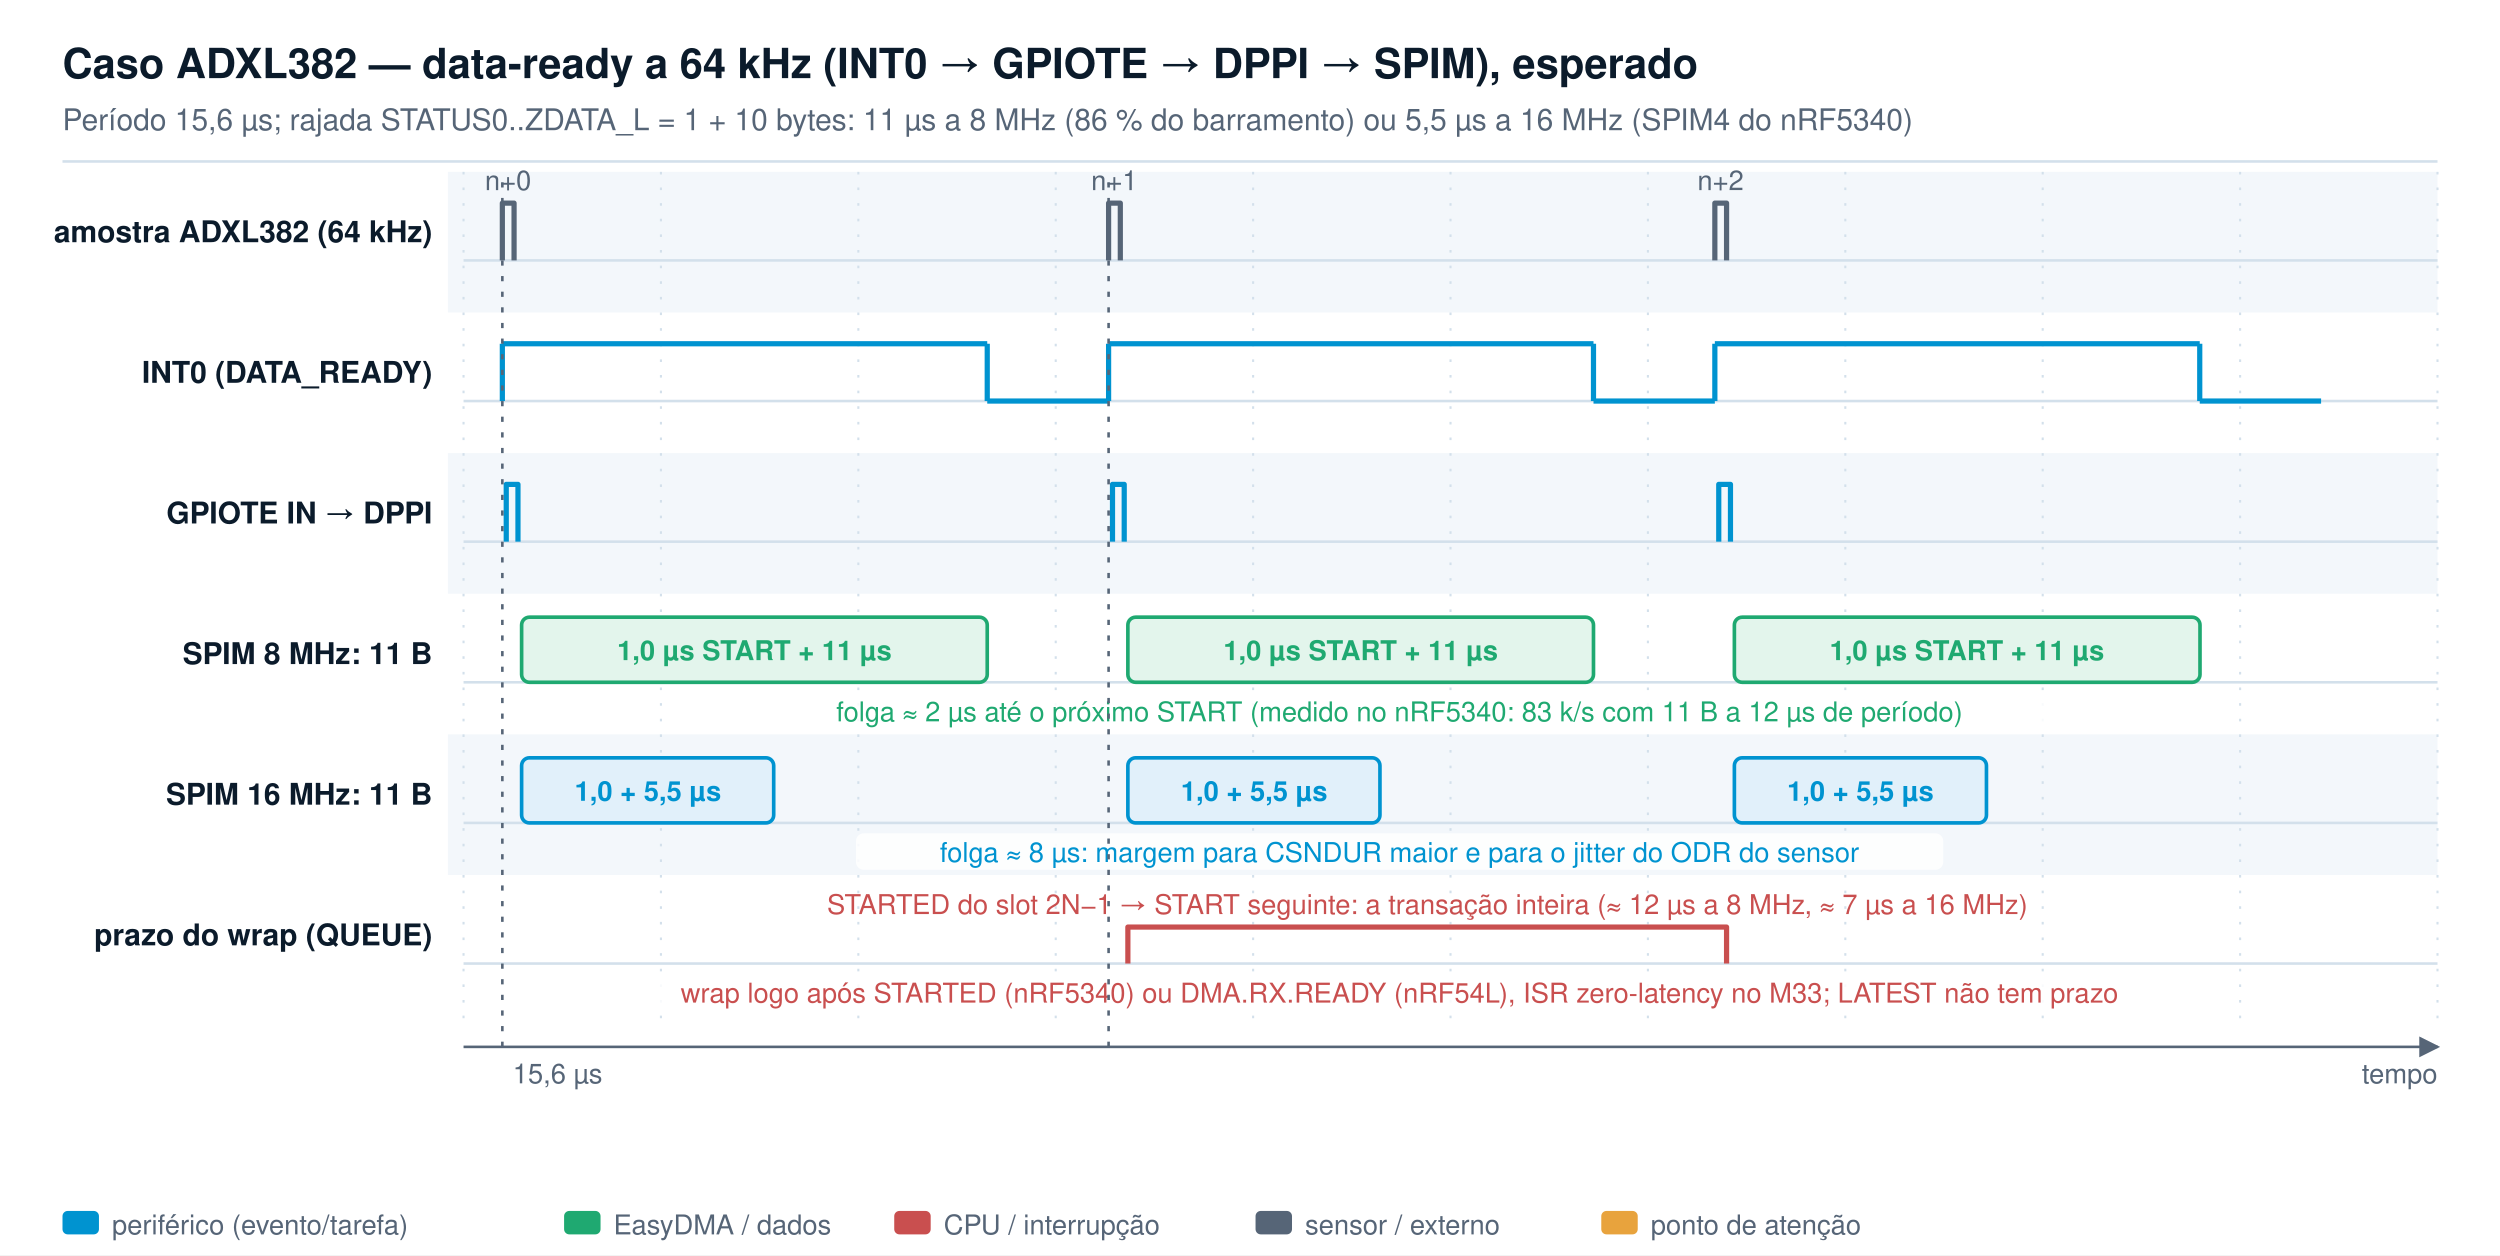
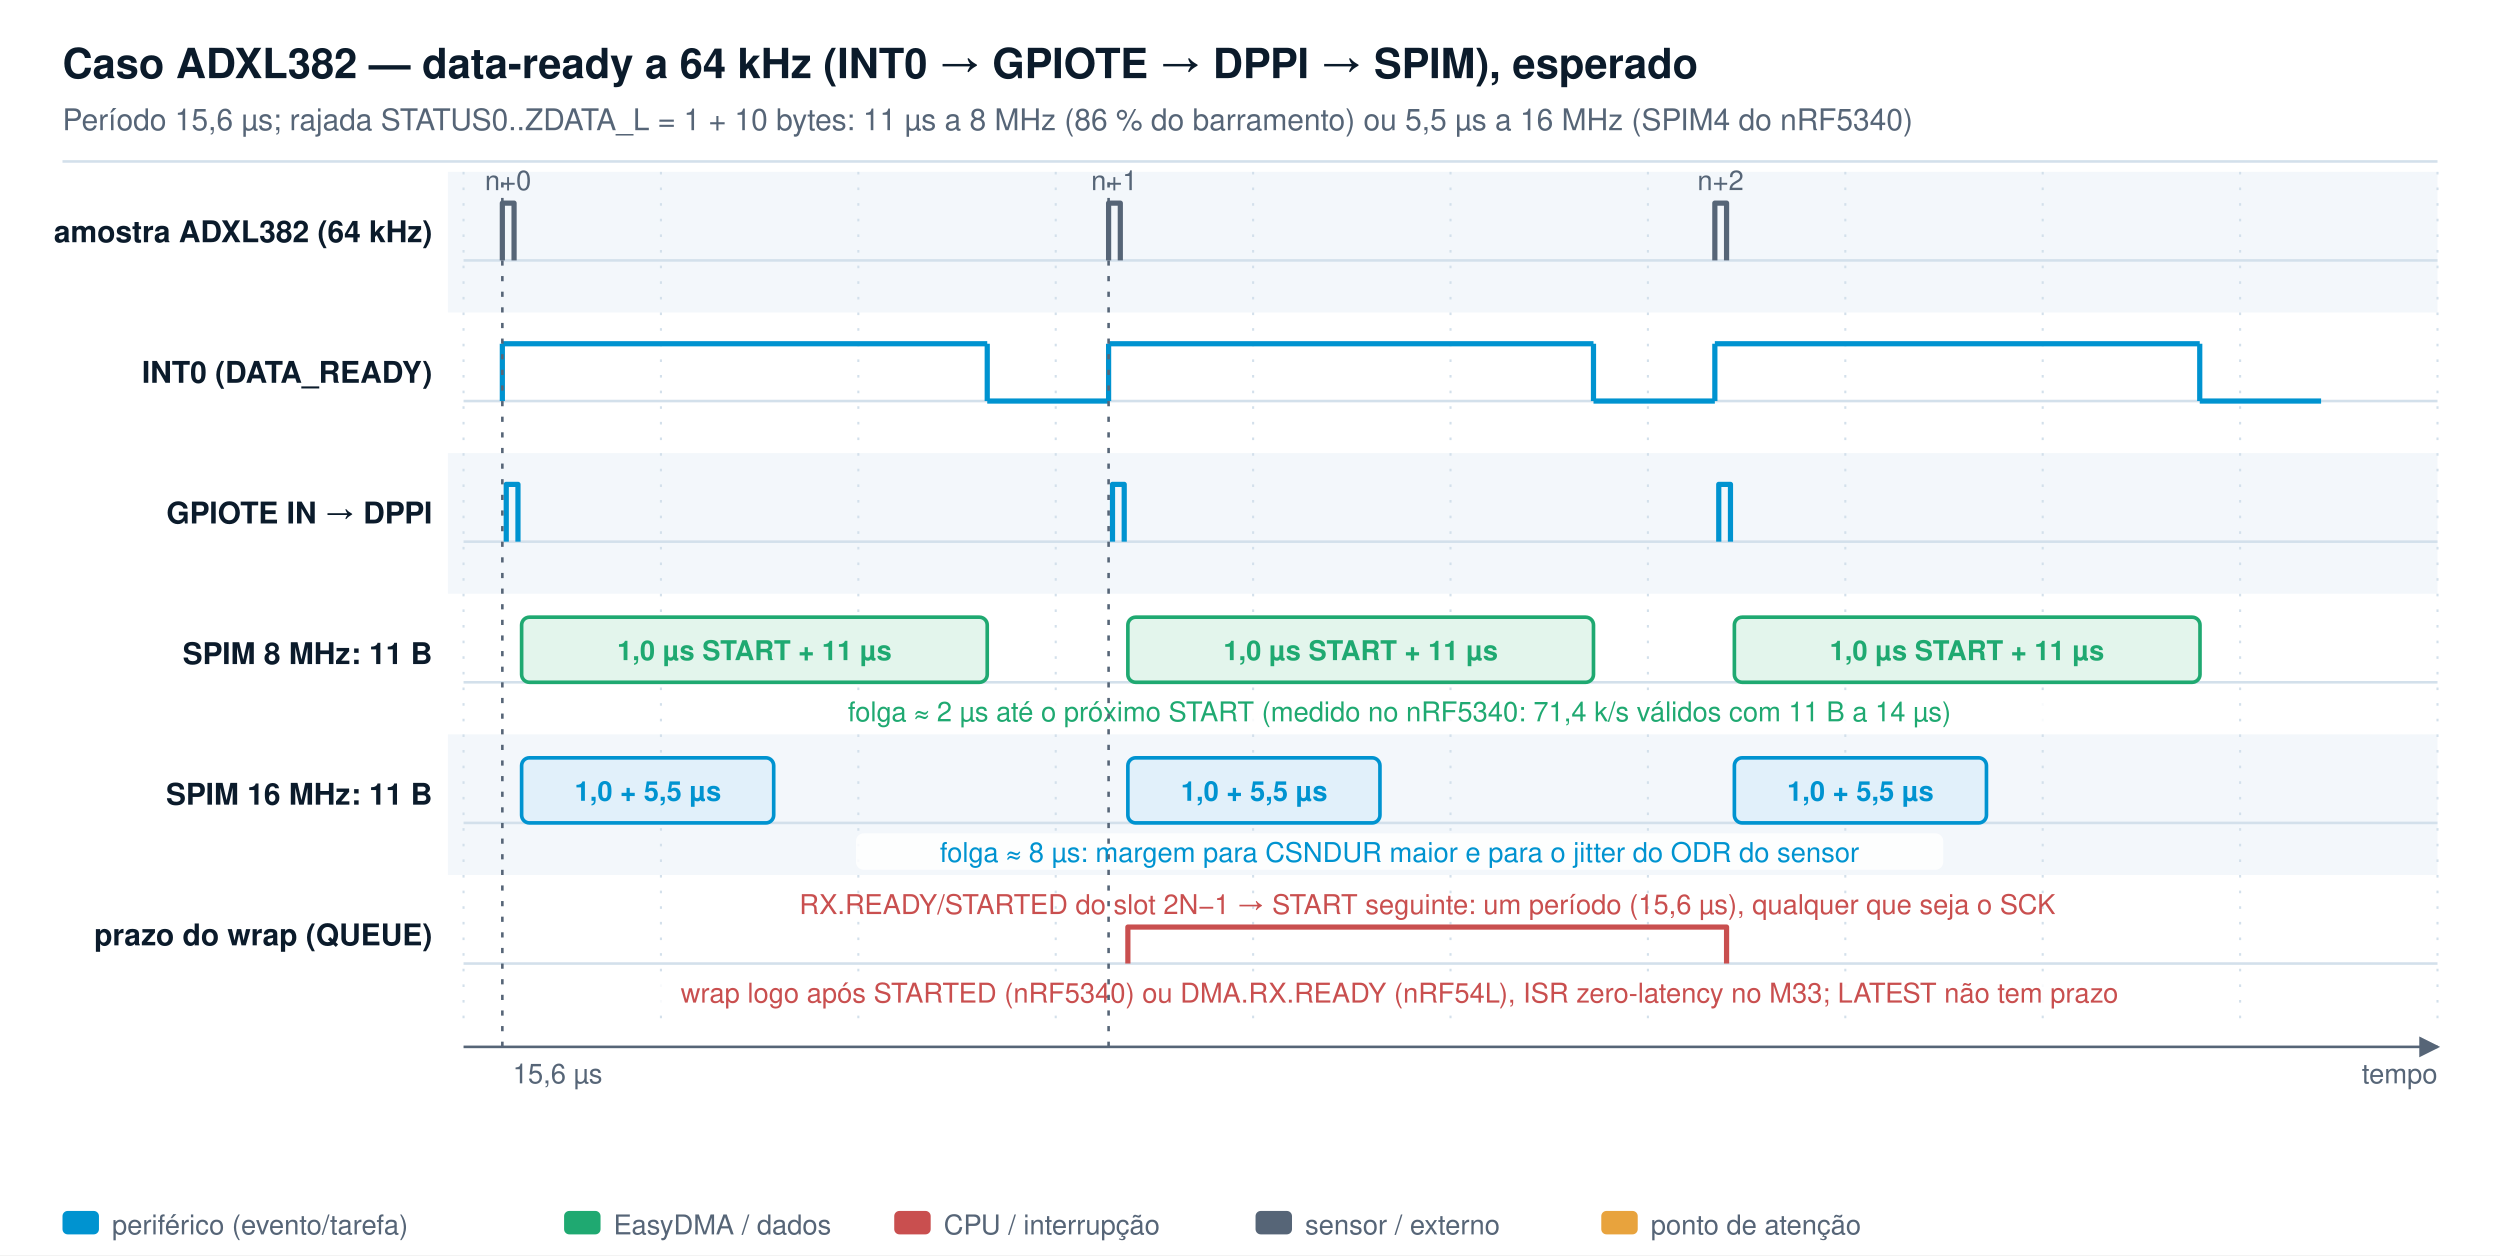
<svg xmlns="http://www.w3.org/2000/svg" width="960" height="482" viewBox="0 0 960 482">
  <defs>
    <marker id="arr" markerWidth="9" markerHeight="9" refX="7" refY="4.5" orient="auto" markerUnits="userSpaceOnUse">
      <path d="M0,0.5 L8,4.5 L0,8.5 z" fill="#566577" />
    </marker>
    <marker id="arr-blue" markerWidth="9" markerHeight="9" refX="7" refY="4.5" orient="auto" markerUnits="userSpaceOnUse">
      <path d="M0,0.5 L8,4.5 L0,8.5 z" fill="#0093D0" />
    </marker>
    <marker id="arr-green" markerWidth="9" markerHeight="9" refX="7" refY="4.5" orient="auto" markerUnits="userSpaceOnUse">
      <path d="M0,0.5 L8,4.5 L0,8.5 z" fill="#1FA971" />
    </marker>
    <marker id="arr-red" markerWidth="9" markerHeight="9" refX="7" refY="4.5" orient="auto" markerUnits="userSpaceOnUse">
      <path d="M0,0.5 L8,4.5 L0,8.5 z" fill="#C94F4F" />
    </marker>
    <filter id="shadow" x="-5%" y="-5%" width="110%" height="120%">
      <feDropShadow dx="0" dy="1.5" stdDeviation="1.5" flood-color="#00224E" flood-opacity="0.12" />
    </filter>
  </defs>
  <rect width="100%" height="100%" fill="white" />
  <text x="24" y="30" fill="#0B1B2B" font-family="Segoe UI, Helvetica Neue, Helvetica, Arial, sans-serif" font-size="16" font-weight="600">Caso ADXL382 — data-ready a 64 kHz (INT0 → GPIOTE → DPPI → SPIM), esperado</text>
  <text x="24" y="50" fill="#566577" font-family="Segoe UI, Helvetica Neue, Helvetica, Arial, sans-serif" font-size="11.5">Período 15,6 µs; rajada STATUS0..ZDATA_L = 1 + 10 bytes: 11 µs a 8 MHz (86 % do barramento) ou 5,5 µs a 16 MHz (SPIM4 do nRF5340)</text>
  <line x1="24" y1="62" x2="936" y2="62" stroke="#D3E0EB" stroke-width="1" />
  <rect x="172" y="66" width="764" height="54" fill="#F3F7FB" />
  <line x1="178" y1="100" x2="936" y2="100" stroke="#D3E0EB" stroke-width="1" />
  <text x="166" y="93" text-anchor="end" fill="#0B1B2B" font-family="Segoe UI, Helvetica Neue, Helvetica, Arial, sans-serif" font-size="11.5" font-weight="600">amostra ADXL382 (64 kHz)</text>
  <line x1="178" y1="154" x2="936" y2="154" stroke="#D3E0EB" stroke-width="1" />
  <text x="166" y="147" text-anchor="end" fill="#0B1B2B" font-family="Segoe UI, Helvetica Neue, Helvetica, Arial, sans-serif" font-size="11.5" font-weight="600">INT0 (DATA_READY)</text>
  <rect x="172" y="174" width="764" height="54" fill="#F3F7FB" />
  <line x1="178" y1="208" x2="936" y2="208" stroke="#D3E0EB" stroke-width="1" />
  <text x="166" y="201" text-anchor="end" fill="#0B1B2B" font-family="Segoe UI, Helvetica Neue, Helvetica, Arial, sans-serif" font-size="11.5" font-weight="600">GPIOTE IN → DPPI</text>
  <line x1="178" y1="262" x2="936" y2="262" stroke="#D3E0EB" stroke-width="1" />
  <text x="166" y="255" text-anchor="end" fill="#0B1B2B" font-family="Segoe UI, Helvetica Neue, Helvetica, Arial, sans-serif" font-size="11.5" font-weight="600">SPIM 8 MHz: 11 B</text>
  <rect x="172" y="282" width="764" height="54" fill="#F3F7FB" />
  <line x1="178" y1="316" x2="936" y2="316" stroke="#D3E0EB" stroke-width="1" />
  <text x="166" y="309" text-anchor="end" fill="#0B1B2B" font-family="Segoe UI, Helvetica Neue, Helvetica, Arial, sans-serif" font-size="11.5" font-weight="600">SPIM 16 MHz: 11 B</text>
  <line x1="178" y1="370" x2="936" y2="370" stroke="#D3E0EB" stroke-width="1" />
  <text x="166" y="363" text-anchor="end" fill="#0B1B2B" font-family="Segoe UI, Helvetica Neue, Helvetica, Arial, sans-serif" font-size="11.5" font-weight="600">prazo do wrap (QUEUE)</text>
  <line x1="178.0" y1="66" x2="178.0" y2="394" stroke="#D3E0EB" stroke-width="0.8" stroke-dasharray="1 5" />
  <line x1="253.8" y1="66" x2="253.8" y2="394" stroke="#D3E0EB" stroke-width="0.8" stroke-dasharray="1 5" />
  <line x1="329.6" y1="66" x2="329.6" y2="394" stroke="#D3E0EB" stroke-width="0.8" stroke-dasharray="1 5" />
  <line x1="405.4" y1="66" x2="405.4" y2="394" stroke="#D3E0EB" stroke-width="0.8" stroke-dasharray="1 5" />
  <line x1="481.2" y1="66" x2="481.2" y2="394" stroke="#D3E0EB" stroke-width="0.8" stroke-dasharray="1 5" />
  <line x1="557.0" y1="66" x2="557.0" y2="394" stroke="#D3E0EB" stroke-width="0.8" stroke-dasharray="1 5" />
  <line x1="632.8" y1="66" x2="632.8" y2="394" stroke="#D3E0EB" stroke-width="0.8" stroke-dasharray="1 5" />
  <line x1="708.6" y1="66" x2="708.6" y2="394" stroke="#D3E0EB" stroke-width="0.8" stroke-dasharray="1 5" />
  <line x1="784.4" y1="66" x2="784.4" y2="394" stroke="#D3E0EB" stroke-width="0.8" stroke-dasharray="1 5" />
  <line x1="860.2" y1="66" x2="860.2" y2="394" stroke="#D3E0EB" stroke-width="0.8" stroke-dasharray="1 5" />
  <line x1="936.0" y1="66" x2="936.0" y2="394" stroke="#D3E0EB" stroke-width="0.8" stroke-dasharray="1 5" />
  <path d="M192.9,100.0 V78.0 H197.4 V100.0" fill="none" stroke="#566577" stroke-width="2" stroke-linejoin="round" />
  <text x="195.1" y="73.0" fill="#566577" text-anchor="middle" font-family="Segoe UI, Helvetica Neue, Helvetica, Arial, sans-serif" font-size="10.5">n+0</text>
  <line x1="192.9" y1="154.0" x2="192.9" y2="132.0" stroke="#0093D0" stroke-width="2" />
  <line x1="192.9" y1="132.0" x2="379.1" y2="132.0" stroke="#0093D0" stroke-width="2" />
  <line x1="379.1" y1="154.0" x2="379.1" y2="132.0" stroke="#0093D0" stroke-width="2" />
  <line x1="379.1" y1="154.0" x2="425.7" y2="154.0" stroke="#0093D0" stroke-width="2" />
  <path d="M194.4,208.0 V186.0 H198.9 V208.0" fill="none" stroke="#0093D0" stroke-width="2" stroke-linejoin="round" />
  <rect x="200.3" y="237.0" width="178.8" height="25" rx="3" fill="#E3F5EC" stroke="#1FA971" stroke-width="1.4" />
  <text x="289.7" y="253.5" fill="#1FA971" text-anchor="middle" font-family="Segoe UI, Helvetica Neue, Helvetica, Arial, sans-serif" font-size="10.5" font-weight="600">1,0 µs START + 11 µs</text>
  <rect x="200.3" y="291.0" width="96.8" height="25" rx="3" fill="#E1F0FA" stroke="#0093D0" stroke-width="1.4" />
  <text x="248.8" y="307.5" fill="#0093D0" text-anchor="middle" font-family="Segoe UI, Helvetica Neue, Helvetica, Arial, sans-serif" font-size="10.5" font-weight="600">1,0 + 5,5 µs</text>
  <path d="M425.7,100.0 V78.0 H430.2 V100.0" fill="none" stroke="#566577" stroke-width="2" stroke-linejoin="round" />
  <text x="427.9" y="73.0" fill="#566577" text-anchor="middle" font-family="Segoe UI, Helvetica Neue, Helvetica, Arial, sans-serif" font-size="10.5">n+1</text>
  <line x1="425.7" y1="154.0" x2="425.7" y2="132.0" stroke="#0093D0" stroke-width="2" />
  <line x1="425.7" y1="132.0" x2="611.9" y2="132.0" stroke="#0093D0" stroke-width="2" />
  <line x1="611.9" y1="154.0" x2="611.9" y2="132.0" stroke="#0093D0" stroke-width="2" />
  <line x1="611.9" y1="154.0" x2="658.5" y2="154.0" stroke="#0093D0" stroke-width="2" />
  <path d="M427.2,208.0 V186.0 H431.7 V208.0" fill="none" stroke="#0093D0" stroke-width="2" stroke-linejoin="round" />
  <rect x="433.1" y="237.0" width="178.8" height="25" rx="3" fill="#E3F5EC" stroke="#1FA971" stroke-width="1.4" />
  <text x="522.5" y="253.5" fill="#1FA971" text-anchor="middle" font-family="Segoe UI, Helvetica Neue, Helvetica, Arial, sans-serif" font-size="10.5" font-weight="600">1,0 µs START + 11 µs</text>
  <rect x="433.1" y="291.0" width="96.8" height="25" rx="3" fill="#E1F0FA" stroke="#0093D0" stroke-width="1.4" />
  <text x="481.6" y="307.5" fill="#0093D0" text-anchor="middle" font-family="Segoe UI, Helvetica Neue, Helvetica, Arial, sans-serif" font-size="10.5" font-weight="600">1,0 + 5,5 µs</text>
  <path d="M658.5,100.0 V78.0 H663.0 V100.0" fill="none" stroke="#566577" stroke-width="2" stroke-linejoin="round" />
  <text x="660.7" y="73.0" fill="#566577" text-anchor="middle" font-family="Segoe UI, Helvetica Neue, Helvetica, Arial, sans-serif" font-size="10.5">n+2</text>
  <line x1="658.5" y1="154.0" x2="658.5" y2="132.0" stroke="#0093D0" stroke-width="2" />
  <line x1="658.5" y1="132.0" x2="844.7" y2="132.0" stroke="#0093D0" stroke-width="2" />
  <line x1="844.7" y1="154.0" x2="844.7" y2="132.0" stroke="#0093D0" stroke-width="2" />
  <line x1="844.7" y1="154.0" x2="891.3" y2="154.0" stroke="#0093D0" stroke-width="2" />
  <path d="M660.0,208.0 V186.0 H664.5 V208.0" fill="none" stroke="#0093D0" stroke-width="2" stroke-linejoin="round" />
  <rect x="666.0" y="237.0" width="178.8" height="25" rx="3" fill="#E3F5EC" stroke="#1FA971" stroke-width="1.4" />
  <text x="755.3" y="253.5" fill="#1FA971" text-anchor="middle" font-family="Segoe UI, Helvetica Neue, Helvetica, Arial, sans-serif" font-size="10.5" font-weight="600">1,0 µs START + 11 µs</text>
  <rect x="666.0" y="291.0" width="96.8" height="25" rx="3" fill="#E1F0FA" stroke="#0093D0" stroke-width="1.4" />
  <text x="714.4" y="307.5" fill="#0093D0" text-anchor="middle" font-family="Segoe UI, Helvetica Neue, Helvetica, Arial, sans-serif" font-size="10.5" font-weight="600">1,0 + 5,5 µs</text>
-   <rect x="279.4" y="266" width="516.0" height="14" rx="3" fill="white" opacity="0.85" />
-   <text x="537.4" y="277.0" fill="#1FA971" text-anchor="middle" font-family="Segoe UI, Helvetica Neue, Helvetica, Arial, sans-serif" font-size="10.5">folga ≈ 2 µs até o próximo START (medido no nRF5340: 83 k/s com 11 B a 12 µs de período)</text>
+   <rect x="282.3" y="266" width="510.3" height="14" rx="3" fill="white" opacity="0.85" />
+   <text x="537.4" y="277.0" fill="#1FA971" text-anchor="middle" font-family="Segoe UI, Helvetica Neue, Helvetica, Arial, sans-serif" font-size="10.5">folga ≈ 2 µs até o próximo START (medido no nRF5340: 71,4 k/s válidos com 11 B a 14 µs)</text>
  <rect x="328.7" y="320" width="417.5" height="14" rx="3" fill="white" opacity="0.85" />
  <text x="537.4" y="331.0" fill="#0093D0" text-anchor="middle" font-family="Segoe UI, Helvetica Neue, Helvetica, Arial, sans-serif" font-size="10.5">folga ≈ 8 µs: margem para CSNDUR maior e para o jitter do ODR do sensor</text>
  <path d="M433.1,370.0 V356.0 H663.0 V370.0" fill="none" stroke="#C94F4F" stroke-width="2" stroke-linejoin="round" />
-   <text x="548.1" y="351.0" fill="#C94F4F" text-anchor="middle" font-family="Segoe UI, Helvetica Neue, Helvetica, Arial, sans-serif" font-size="10.5">STARTED do slot 2N−1 → START seguinte: a transação inteira (≈ 12 µs a 8 MHz, ≈ 7 µs a 16 MHz)</text>
+   <text x="548.1" y="351.0" fill="#C94F4F" text-anchor="middle" font-family="Segoe UI, Helvetica Neue, Helvetica, Arial, sans-serif" font-size="10.5">RX.READY/STARTED do slot 2N−1 → START seguinte: um período (15,6 µs), qualquer que seja o SCK</text>
  <rect x="233.1" y="374" width="608.8" height="14" rx="3" fill="white" opacity="0.85" />
  <text x="537.4" y="385.0" fill="#C94F4F" text-anchor="middle" font-family="Segoe UI, Helvetica Neue, Helvetica, Arial, sans-serif" font-size="10.5">wrap logo após STARTED (nRF5340) ou DMA.RX.READY (nRF54L), ISR zero-latency no M33; LATEST não tem prazo</text>
  <line x1="192.9" y1="70" x2="192.9" y2="402" stroke="#566577" stroke-width="1" stroke-dasharray="2 4" />
  <text x="196.9" y="416.0" fill="#566577" text-anchor="start" font-family="Segoe UI, Helvetica Neue, Helvetica, Arial, sans-serif" font-size="10.5">15,6 µs</text>
  <line x1="425.7" y1="70" x2="425.7" y2="402" stroke="#566577" stroke-width="1" stroke-dasharray="2 4" />
  <line x1="178" y1="402" x2="936" y2="402" stroke="#566577" stroke-width="1" marker-end="url(#arr)" />
  <text x="936" y="416" text-anchor="end" fill="#566577" font-family="Segoe UI, Helvetica Neue, Helvetica, Arial, sans-serif" font-size="10.5">tempo</text>
  <rect x="24" y="465" width="14" height="9" rx="2" fill="#0093D0" />
  <text x="43" y="474" fill="#566577" font-family="Segoe UI, Helvetica Neue, Helvetica, Arial, sans-serif" font-size="10.5">periférico (evento/tarefa)</text>
  <rect x="216.61" y="465" width="14" height="9" rx="2" fill="#1FA971" />
  <text x="235.61" y="474" fill="#566577" font-family="Segoe UI, Helvetica Neue, Helvetica, Arial, sans-serif" font-size="10.5">EasyDMA / dados</text>
  <rect x="343.385" y="465" width="14" height="9" rx="2" fill="#C94F4F" />
  <text x="362.385" y="474" fill="#566577" font-family="Segoe UI, Helvetica Neue, Helvetica, Arial, sans-serif" font-size="10.5">CPU / interrupção</text>
  <rect x="482.13" y="465" width="14" height="9" rx="2" fill="#566577" />
  <text x="501.13" y="474" fill="#566577" font-family="Segoe UI, Helvetica Neue, Helvetica, Arial, sans-serif" font-size="10.5">sensor / externo</text>
  <rect x="614.89" y="465" width="14" height="9" rx="2" fill="#E8A33D" />
  <text x="633.89" y="474" fill="#566577" font-family="Segoe UI, Helvetica Neue, Helvetica, Arial, sans-serif" font-size="10.5">ponto de atenção</text>
</svg>
